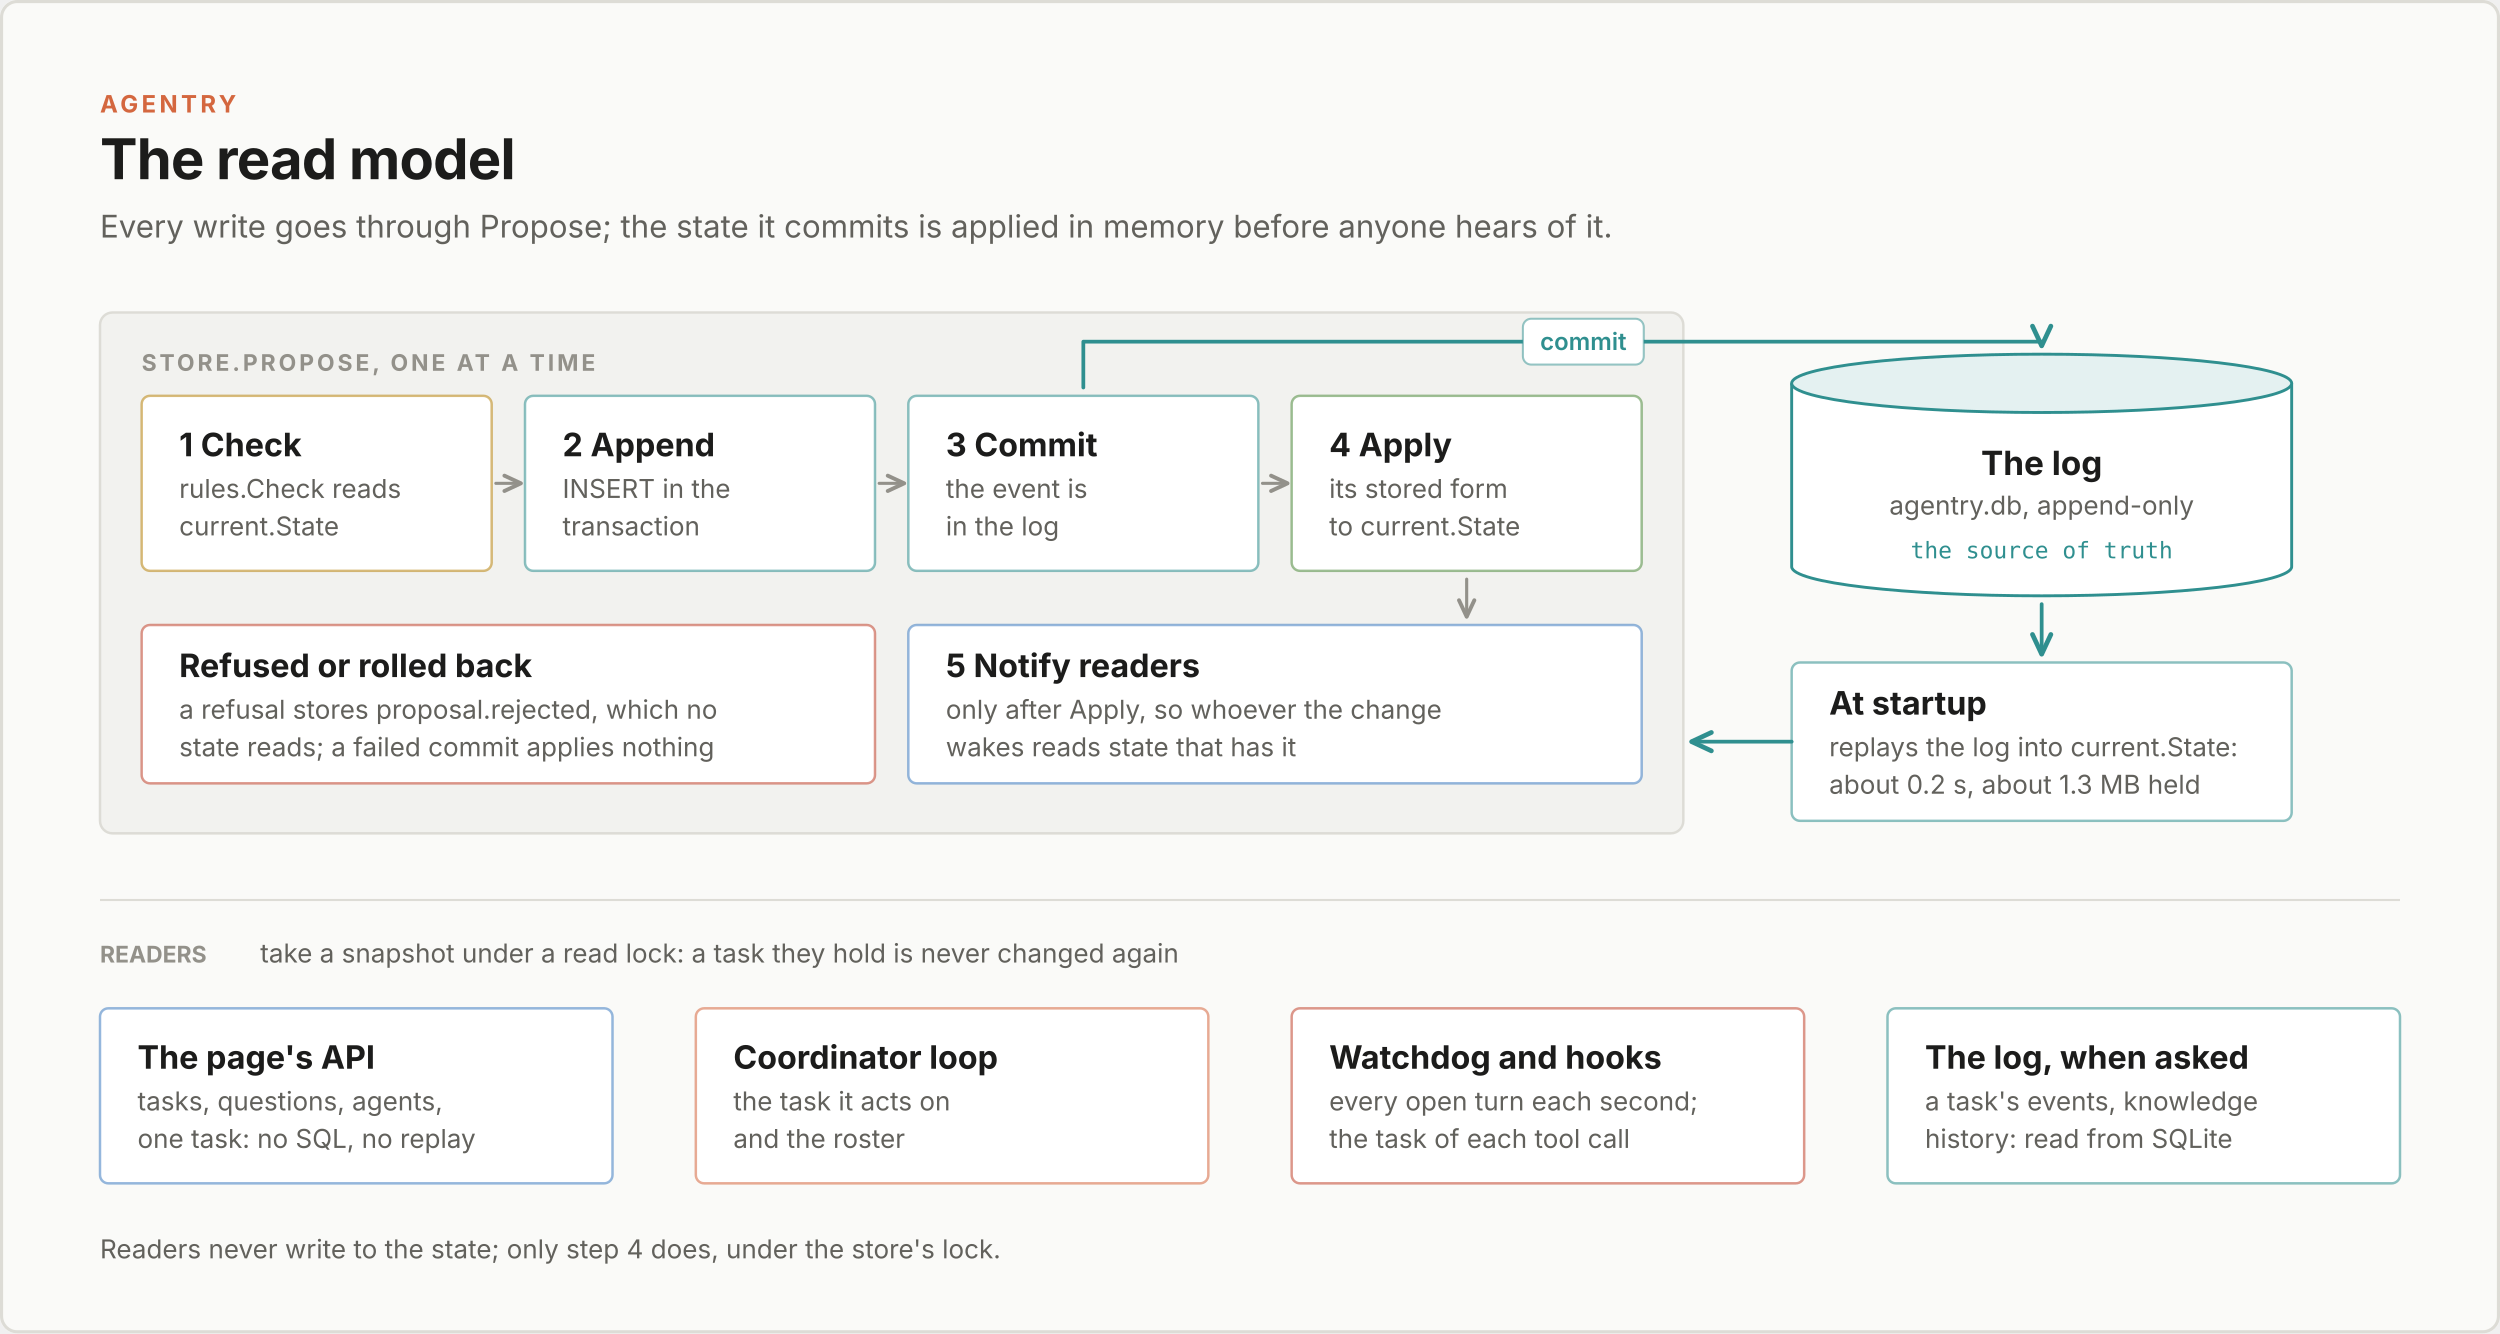
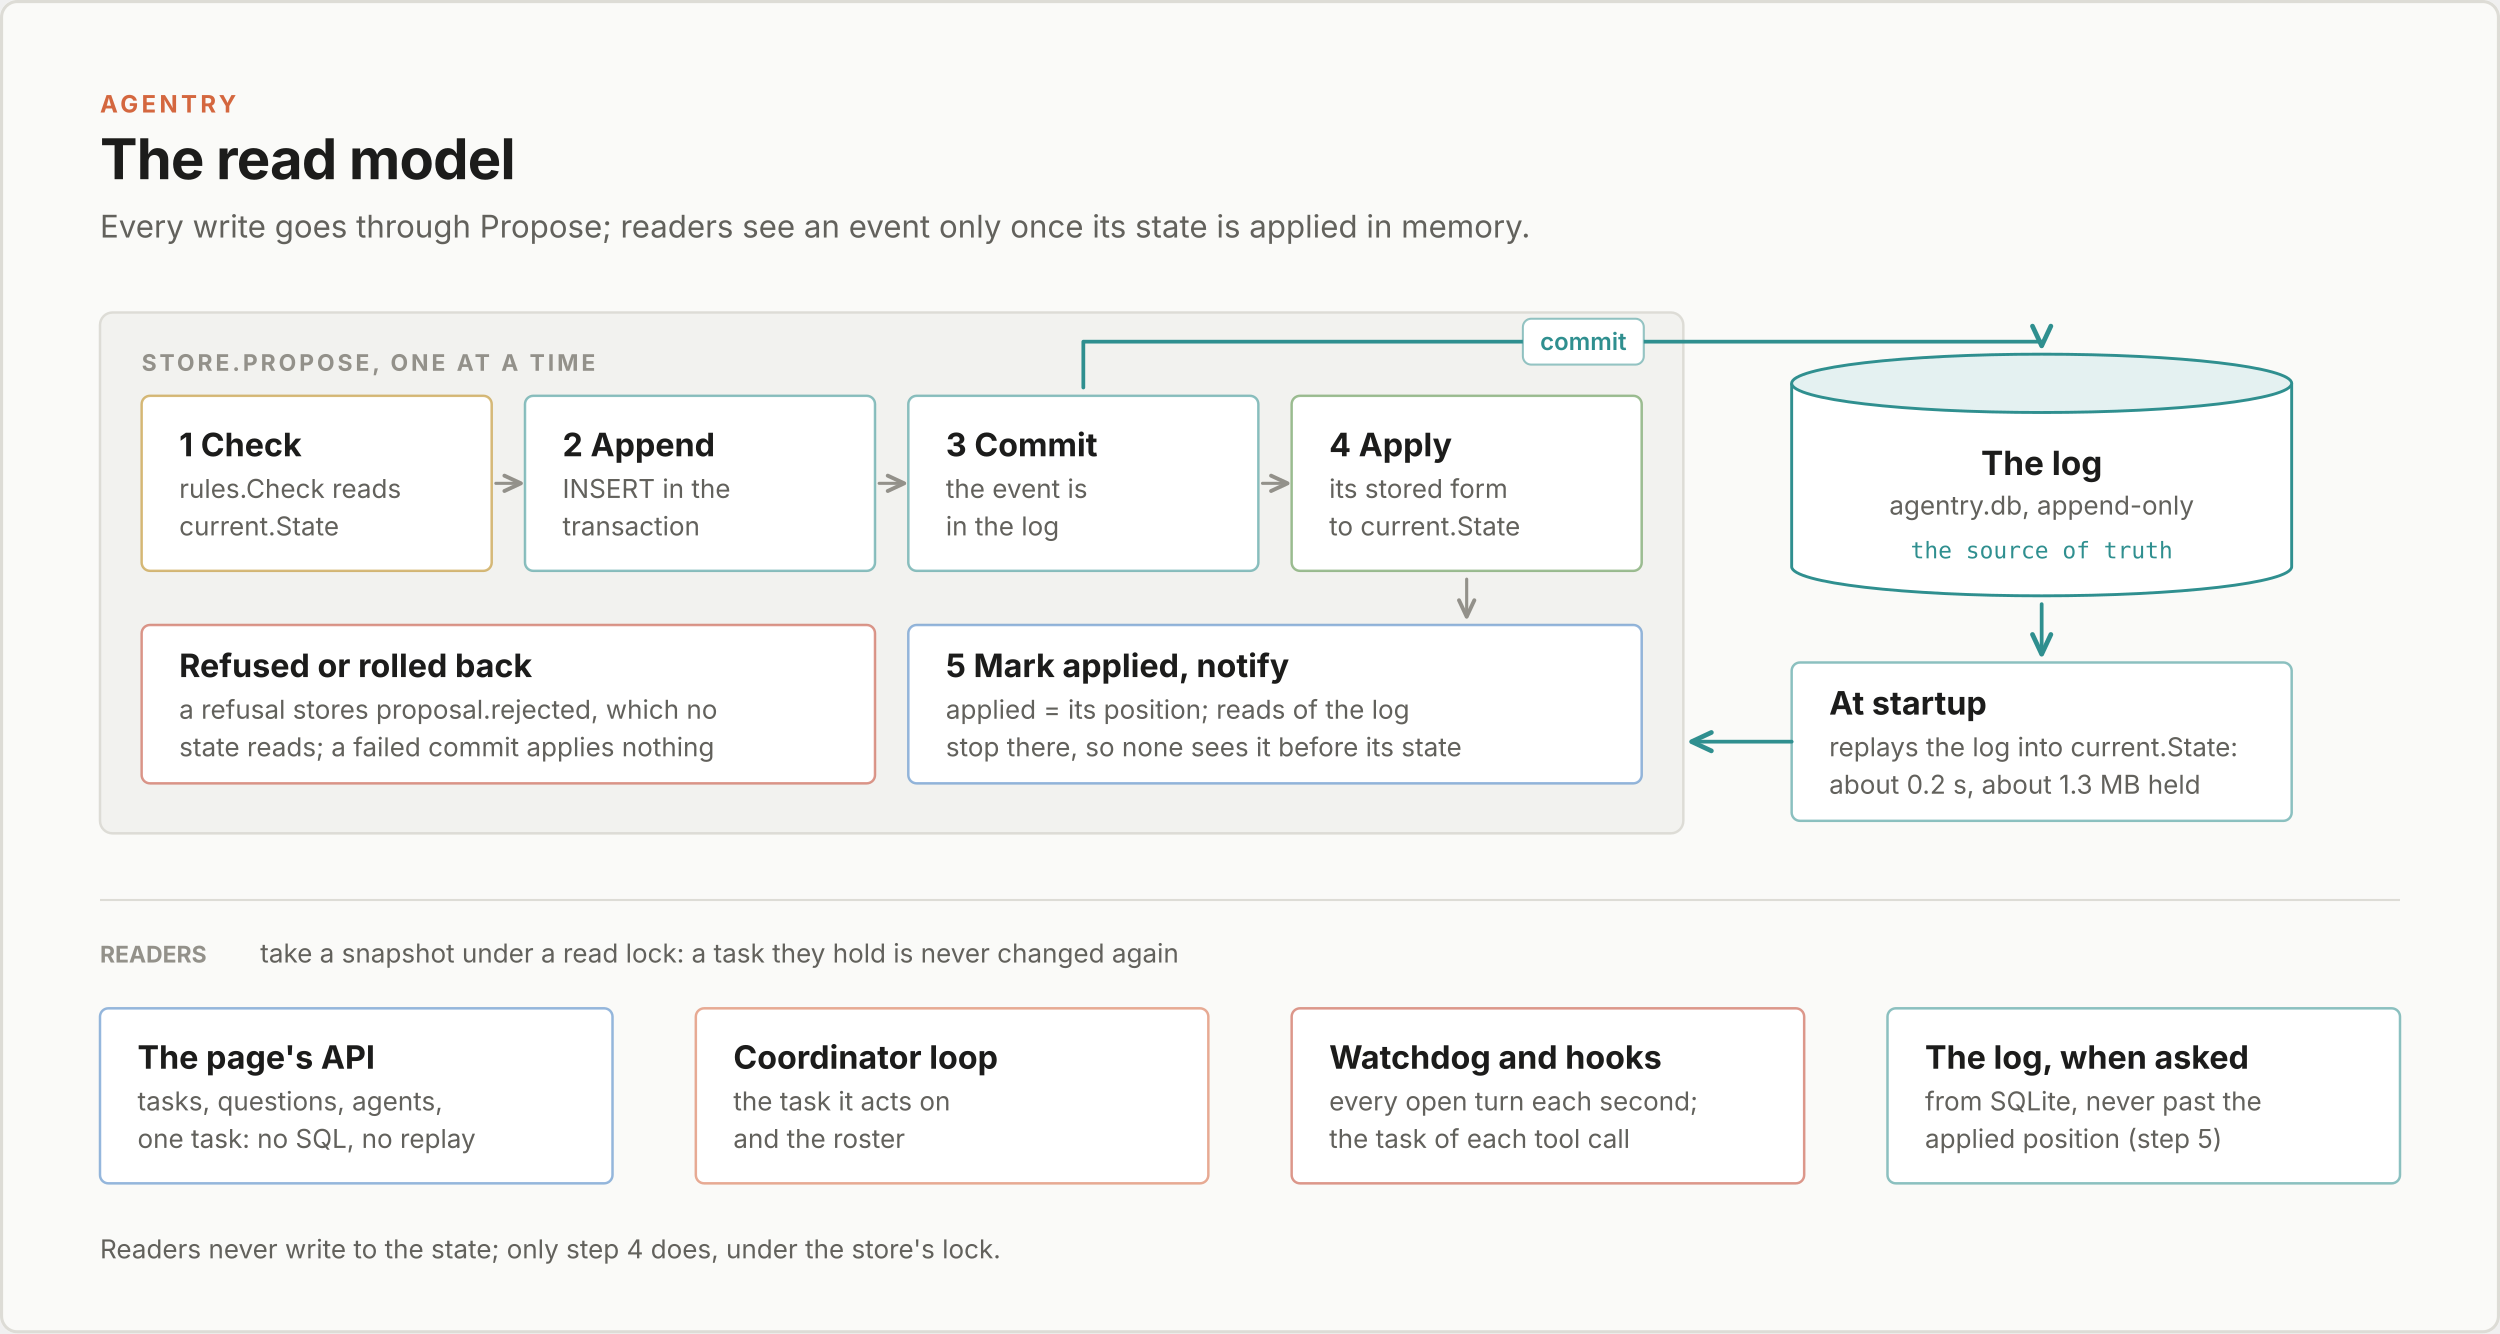
<svg xmlns="http://www.w3.org/2000/svg" viewBox="0 0 1200 640" width="1200" height="640" font-family="Inter, ui-sans-serif, -apple-system, 'Segoe UI', Helvetica, Arial, sans-serif" role="img" aria-label="The read model">
  <defs>
    <marker id="a-clay" viewBox="0 0 10 10" refX="8.5" refY="5" markerWidth="7" markerHeight="7" orient="auto-start-reverse">
      <path d="M1,1.5 L8.5,5 L1,8.5" fill="none" stroke="#d4673f" stroke-width="1.8" stroke-linecap="round" stroke-linejoin="round" />
    </marker>
    <marker id="a-blue" viewBox="0 0 10 10" refX="8.5" refY="5" markerWidth="7" markerHeight="7" orient="auto-start-reverse">
      <path d="M1,1.5 L8.5,5 L1,8.5" fill="none" stroke="#3f7cc0" stroke-width="1.8" stroke-linecap="round" stroke-linejoin="round" />
    </marker>
    <marker id="a-green" viewBox="0 0 10 10" refX="8.5" refY="5" markerWidth="7" markerHeight="7" orient="auto-start-reverse">
      <path d="M1,1.5 L8.5,5 L1,8.5" fill="none" stroke="#4f8a3c" stroke-width="1.8" stroke-linecap="round" stroke-linejoin="round" />
    </marker>
    <marker id="a-amber" viewBox="0 0 10 10" refX="8.5" refY="5" markerWidth="7" markerHeight="7" orient="auto-start-reverse">
      <path d="M1,1.5 L8.5,5 L1,8.5" fill="none" stroke="#b7840d" stroke-width="1.8" stroke-linecap="round" stroke-linejoin="round" />
    </marker>
    <marker id="a-red" viewBox="0 0 10 10" refX="8.5" refY="5" markerWidth="7" markerHeight="7" orient="auto-start-reverse">
      <path d="M1,1.5 L8.5,5 L1,8.5" fill="none" stroke="#c0442f" stroke-width="1.8" stroke-linecap="round" stroke-linejoin="round" />
    </marker>
    <marker id="a-teal" viewBox="0 0 10 10" refX="8.5" refY="5" markerWidth="7" markerHeight="7" orient="auto-start-reverse">
      <path d="M1,1.5 L8.5,5 L1,8.5" fill="none" stroke="#2f8f8f" stroke-width="1.8" stroke-linecap="round" stroke-linejoin="round" />
    </marker>
    <marker id="a-muted" viewBox="0 0 10 10" refX="8.5" refY="5" markerWidth="7" markerHeight="7" orient="auto-start-reverse">
      <path d="M1,1.5 L8.5,5 L1,8.5" fill="none" stroke="#93918a" stroke-width="1.8" stroke-linecap="round" stroke-linejoin="round" />
    </marker>
  </defs>
  <rect width="1200" height="640" rx="8" fill="#fafaf8" />
  <rect x="0.75" y="0.75" width="1198.5" height="638.5" rx="7.5" fill="none" stroke="#dddcd6" stroke-width="1.5" />
  <text x="48" y="54" font-size="11.5" font-weight="700" letter-spacing="1.6" fill="#d4673f">AGENTRY</text>
  <text x="48" y="86" font-size="27" font-weight="700" fill="#1c1c1b" letter-spacing="-0.4">The read model</text>
-   <text x="48" y="114" font-size="15" fill="#62615c">Every write goes through Propose; the state it commits is applied in memory before anyone hears of it.</text>
+   <text x="48" y="114" font-size="15" fill="#62615c">Every write goes through Propose; readers see an event only once its state is applied in memory.</text>
  <rect x="48" y="150" width="760" height="250" rx="6" fill="#f2f2ef" stroke="#dddcd6" stroke-width="1.2" />
  <text x="68" y="178" font-size="11" font-weight="700" letter-spacing="1.4" fill="#93918a">STORE.PROPOSE, ONE AT A TIME</text>
  <rect x="68" y="190" width="168" height="84" rx="4" fill="#ffffff" stroke="#b7840d" stroke-opacity="0.55" stroke-width="1.2" />
  <text x="86" y="219.0" font-size="15.5" font-weight="650" fill="#1c1c1b">1  Check</text>
  <text x="86" y="239.0" font-size="12.5" fill="#62615c">rules.Check reads</text>
  <text x="86" y="257.0" font-size="12.5" fill="#62615c">current.State</text>
  <rect x="252" y="190" width="168" height="84" rx="4" fill="#ffffff" stroke="#2f8f8f" stroke-opacity="0.55" stroke-width="1.2" />
  <text x="270" y="219.0" font-size="15.5" font-weight="650" fill="#1c1c1b">2  Append</text>
  <text x="270" y="239.0" font-size="12.5" fill="#62615c">INSERT in the</text>
  <text x="270" y="257.0" font-size="12.5" fill="#62615c">transaction</text>
  <rect x="436" y="190" width="168" height="84" rx="4" fill="#ffffff" stroke="#2f8f8f" stroke-opacity="0.55" stroke-width="1.2" />
  <text x="454" y="219.0" font-size="15.5" font-weight="650" fill="#1c1c1b">3  Commit</text>
  <text x="454" y="239.0" font-size="12.5" fill="#62615c">the event is</text>
  <text x="454" y="257.0" font-size="12.5" fill="#62615c">in the log</text>
  <rect x="620" y="190" width="168" height="84" rx="4" fill="#ffffff" stroke="#4f8a3c" stroke-opacity="0.55" stroke-width="1.2" />
  <text x="638" y="219.0" font-size="15.5" font-weight="650" fill="#1c1c1b">4  Apply</text>
  <text x="638" y="239.0" font-size="12.5" fill="#62615c">its stored form</text>
  <text x="638" y="257.0" font-size="12.5" fill="#62615c">to current.State</text>
  <path d="M238,232 H250" fill="none" stroke="#93918a" stroke-width="1.5" stroke-linecap="round" stroke-linejoin="round" marker-end="url(#a-muted)" />
  <path d="M422,232 H434" fill="none" stroke="#93918a" stroke-width="1.5" stroke-linecap="round" stroke-linejoin="round" marker-end="url(#a-muted)" />
  <path d="M606,232 H618" fill="none" stroke="#93918a" stroke-width="1.5" stroke-linecap="round" stroke-linejoin="round" marker-end="url(#a-muted)" />
  <rect x="68" y="300" width="352" height="76" rx="4" fill="#ffffff" stroke="#c0442f" stroke-opacity="0.55" stroke-width="1.2" />
  <text x="86" y="325.0" font-size="15.5" font-weight="650" fill="#1c1c1b">Refused or rolled back</text>
  <text x="86" y="345.0" font-size="12.5" fill="#62615c">a refusal stores proposal.rejected, which no</text>
  <text x="86" y="363.0" font-size="12.5" fill="#62615c">state reads; a failed commit applies nothing</text>
  <rect x="436" y="300" width="352" height="76" rx="4" fill="#ffffff" stroke="#3f7cc0" stroke-opacity="0.55" stroke-width="1.2" />
-   <text x="454" y="325.0" font-size="15.5" font-weight="650" fill="#1c1c1b">5  Notify readers</text>
-   <text x="454" y="345.0" font-size="12.5" fill="#62615c">only after Apply, so whoever the change</text>
-   <text x="454" y="363.0" font-size="12.5" fill="#62615c">wakes reads state that has it</text>
+   <text x="454" y="325.0" font-size="15.5" font-weight="650" fill="#1c1c1b">5  Mark applied, notify</text>
+   <text x="454" y="345.0" font-size="12.5" fill="#62615c">applied = its position; reads of the log</text>
+   <text x="454" y="363.0" font-size="12.5" fill="#62615c">stop there, so none sees it before its state</text>
  <path d="M704,278 V296" fill="none" stroke="#93918a" stroke-width="1.5" stroke-linecap="round" stroke-linejoin="round" marker-end="url(#a-muted)" />
  <path d="M860.0,184 V272 A120.0,14 0 0 0 1100.0,272 V184" fill="#ffffff" stroke="#2f8f8f" stroke-width="1.4" />
  <ellipse cx="980" cy="184" rx="120.0" ry="14" fill="#e4f1f1" stroke="#2f8f8f" stroke-width="1.4" />
  <text x="980" y="228" font-size="16" font-weight="700" text-anchor="middle" fill="#1c1c1b">The log</text>
  <text x="980" y="247" font-size="12.5" text-anchor="middle" fill="#62615c">agentry.db, append-only</text>
  <text x="980" y="268" font-size="11" font-family="ui-monospace, 'SF Mono', Menlo, Consolas, monospace" text-anchor="middle" fill="#2f8f8f">the source of truth</text>
  <path d="M520,186 V164 H980 V166" fill="none" stroke="#2f8f8f" stroke-width="1.8" stroke-linecap="round" stroke-linejoin="round" marker-end="url(#a-teal)" />
  <rect x="730.99" y="153" width="58.02" height="22" rx="4" fill="#ffffff" stroke="#2f8f8f" stroke-opacity="0.5" />
  <text x="760" y="168" font-size="11.5" font-weight="600" text-anchor="middle" fill="#2f8f8f">commit</text>
  <rect x="860" y="318" width="240" height="76" rx="4" fill="#ffffff" stroke="#2f8f8f" stroke-opacity="0.55" stroke-width="1.2" />
  <text x="878" y="343.0" font-size="15.5" font-weight="650" fill="#1c1c1b">At startup</text>
  <text x="878" y="363.0" font-size="12.5" fill="#62615c">replays the log into current.State:</text>
  <text x="878" y="381.0" font-size="12.5" fill="#62615c">about 0.2 s, about 1.3 MB held</text>
  <path d="M980,290 V314" fill="none" stroke="#2f8f8f" stroke-width="1.8" stroke-linecap="round" stroke-linejoin="round" marker-end="url(#a-teal)" />
  <path d="M860,356 H812" fill="none" stroke="#2f8f8f" stroke-width="1.8" stroke-linecap="round" stroke-linejoin="round" marker-end="url(#a-teal)" />
  <line x1="48" y1="432" x2="1152" y2="432" stroke="#dddcd6" />
  <text x="48" y="462" font-size="11" font-weight="700" text-anchor="start" fill="#93918a">READERS</text>
  <text x="124.9" y="462" font-size="12.5" font-weight="400" text-anchor="start" fill="#62615c">take a snapshot under a read lock: a task they hold is never changed again</text>
  <rect x="48" y="484" width="246" height="84" rx="4" fill="#ffffff" stroke="#3f7cc0" stroke-opacity="0.55" stroke-width="1.2" />
  <text x="66" y="513.0" font-size="15.5" font-weight="650" fill="#1c1c1b">The page's API</text>
  <text x="66" y="533.0" font-size="12.5" fill="#62615c">tasks, questions, agents,</text>
  <text x="66" y="551.0" font-size="12.5" fill="#62615c">one task: no SQL, no replay</text>
  <rect x="334" y="484" width="246" height="84" rx="4" fill="#ffffff" stroke="#d4673f" stroke-opacity="0.55" stroke-width="1.2" />
  <text x="352" y="513.0" font-size="15.5" font-weight="650" fill="#1c1c1b">Coordinator loop</text>
  <text x="352" y="533.0" font-size="12.5" fill="#62615c">the task it acts on</text>
  <text x="352" y="551.0" font-size="12.5" fill="#62615c">and the roster</text>
  <rect x="620" y="484" width="246" height="84" rx="4" fill="#ffffff" stroke="#c0442f" stroke-opacity="0.55" stroke-width="1.2" />
  <text x="638" y="513.0" font-size="15.5" font-weight="650" fill="#1c1c1b">Watchdog and hooks</text>
  <text x="638" y="533.0" font-size="12.5" fill="#62615c">every open turn each second;</text>
  <text x="638" y="551.0" font-size="12.5" fill="#62615c">the task of each tool call</text>
  <rect x="906" y="484" width="246" height="84" rx="4" fill="#ffffff" stroke="#2f8f8f" stroke-opacity="0.55" stroke-width="1.2" />
  <text x="924" y="513.0" font-size="15.5" font-weight="650" fill="#1c1c1b">The log, when asked</text>
-   <text x="924" y="533.0" font-size="12.5" fill="#62615c">a task's events, knowledge</text>
-   <text x="924" y="551.0" font-size="12.5" fill="#62615c">history: read from SQLite</text>
+   <text x="924" y="533.0" font-size="12.5" fill="#62615c">from SQLite, never past the</text>
+   <text x="924" y="551.0" font-size="12.5" fill="#62615c">applied position (step 5)</text>
  <text x="48" y="604" font-size="12.5" font-weight="400" text-anchor="start" fill="#62615c">Readers never write to the state; only step 4 does, under the store's lock.</text>
</svg>
